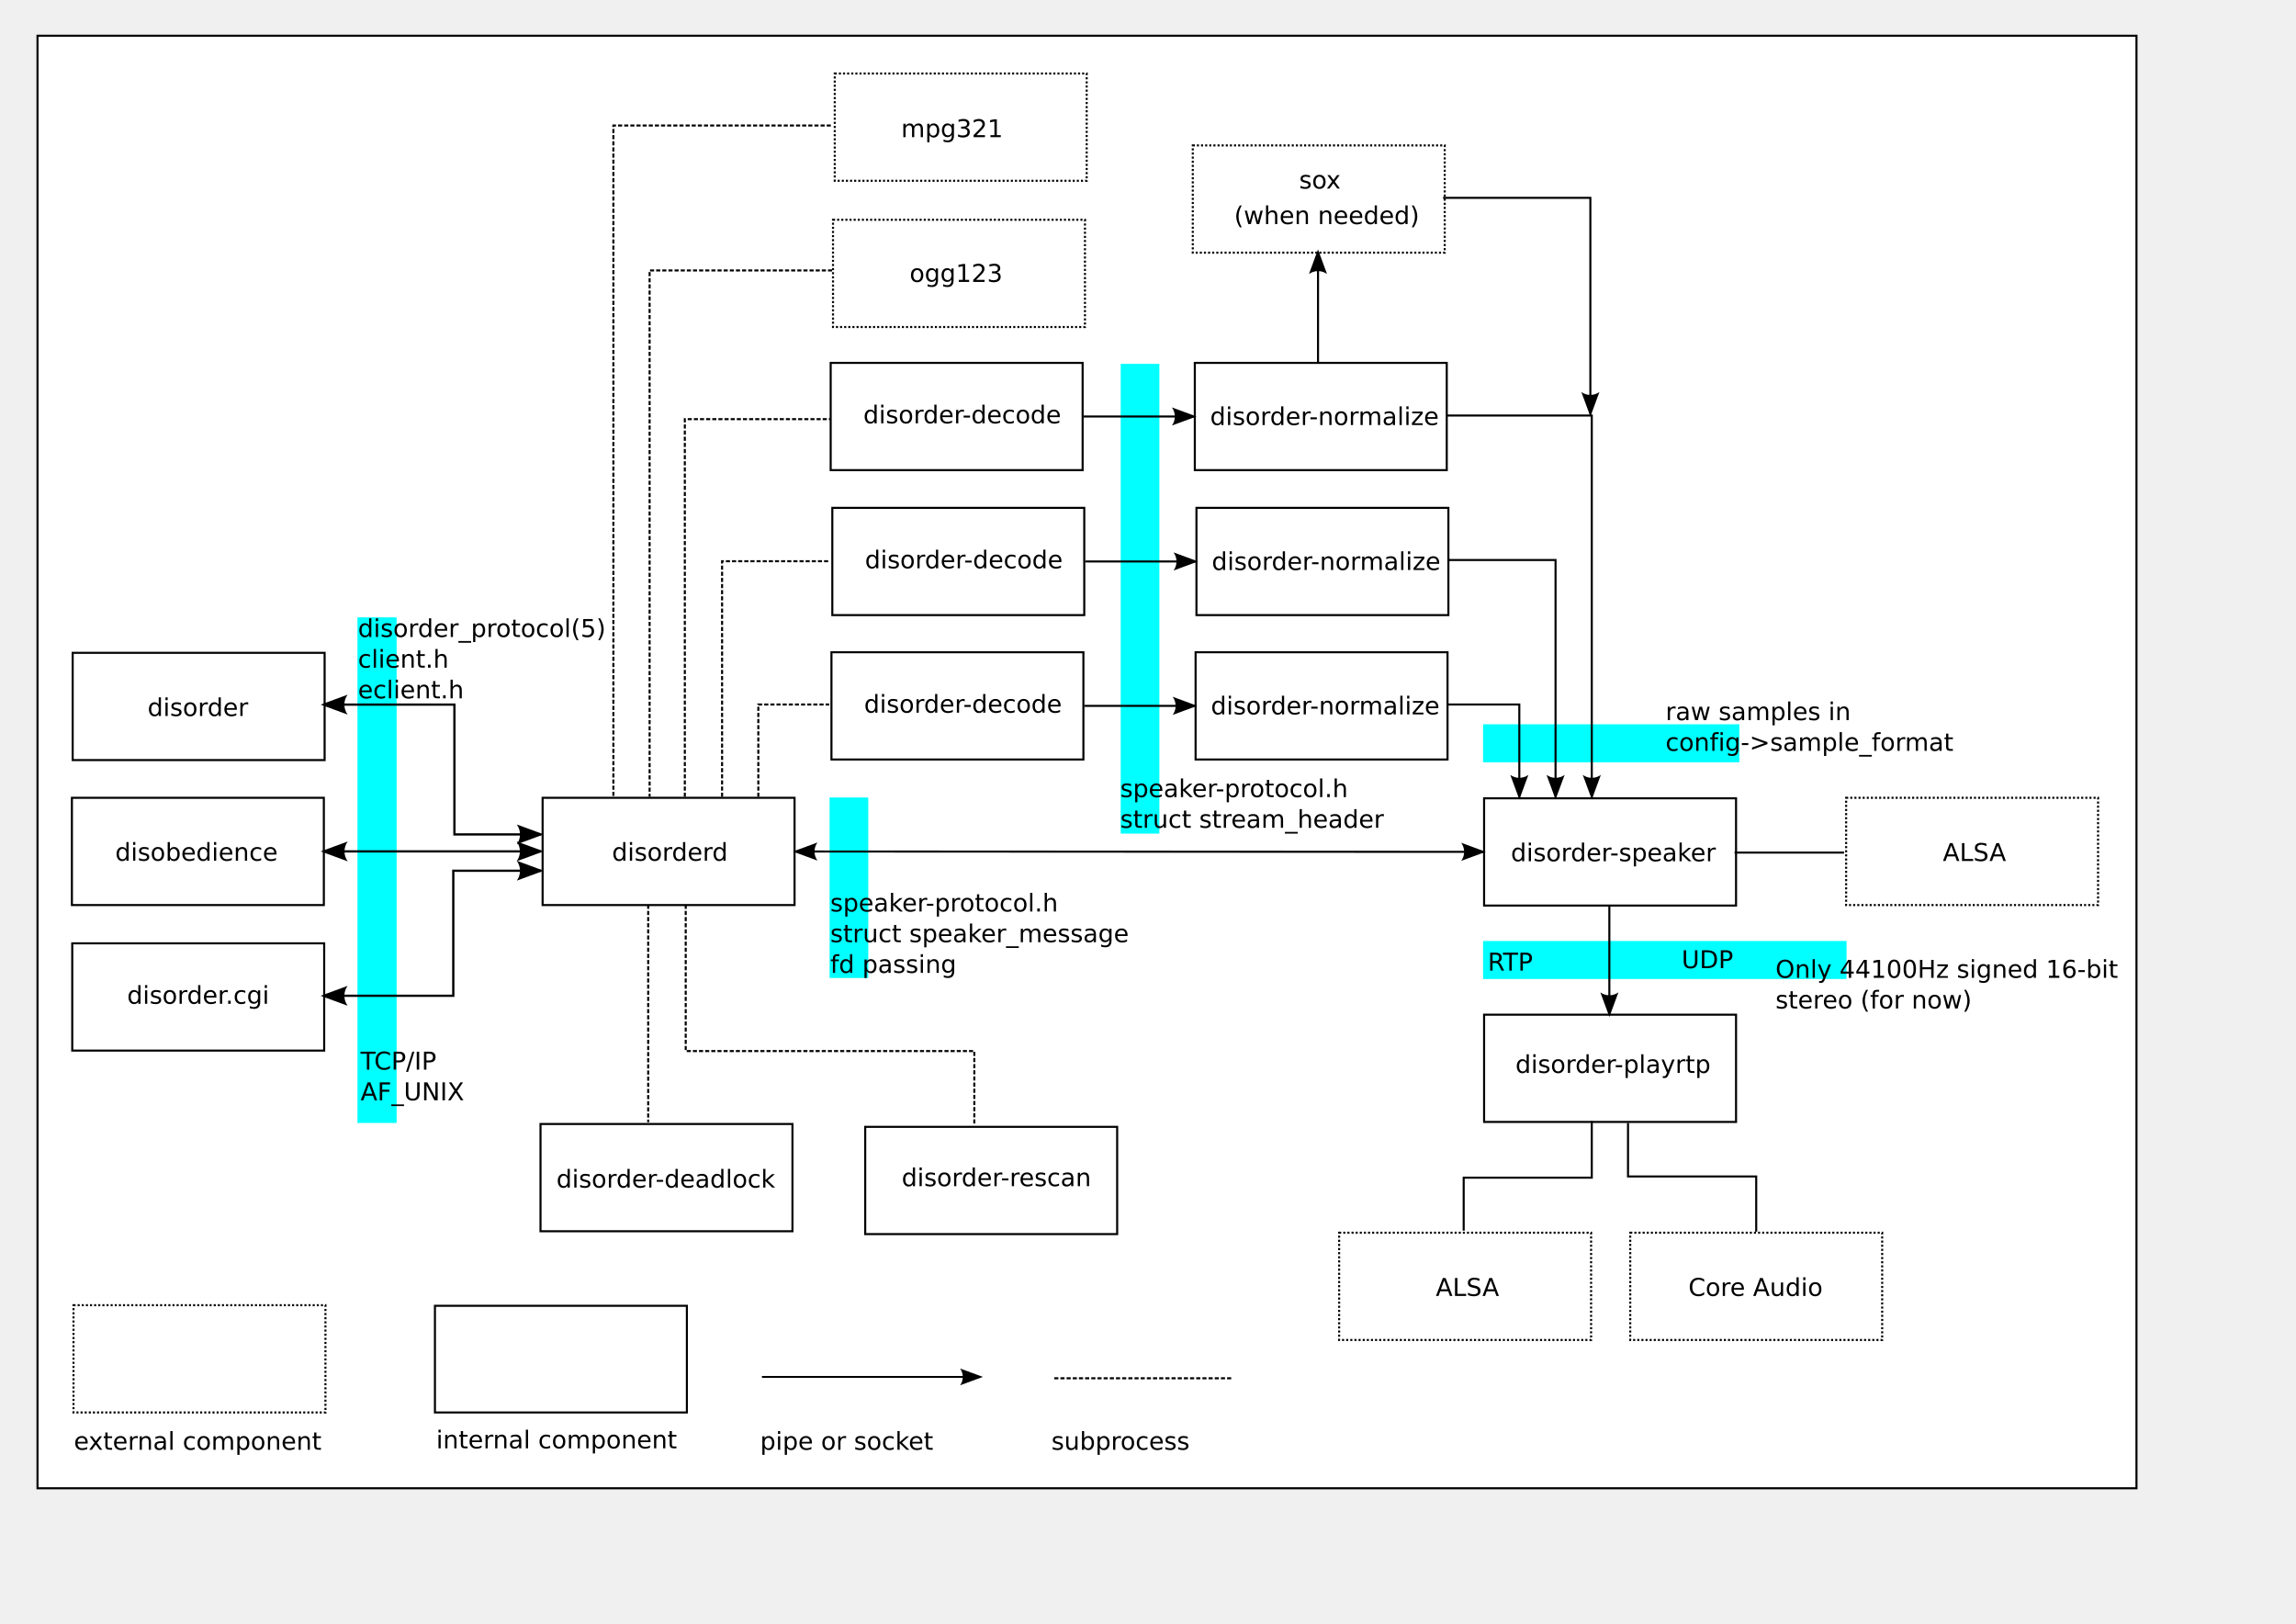
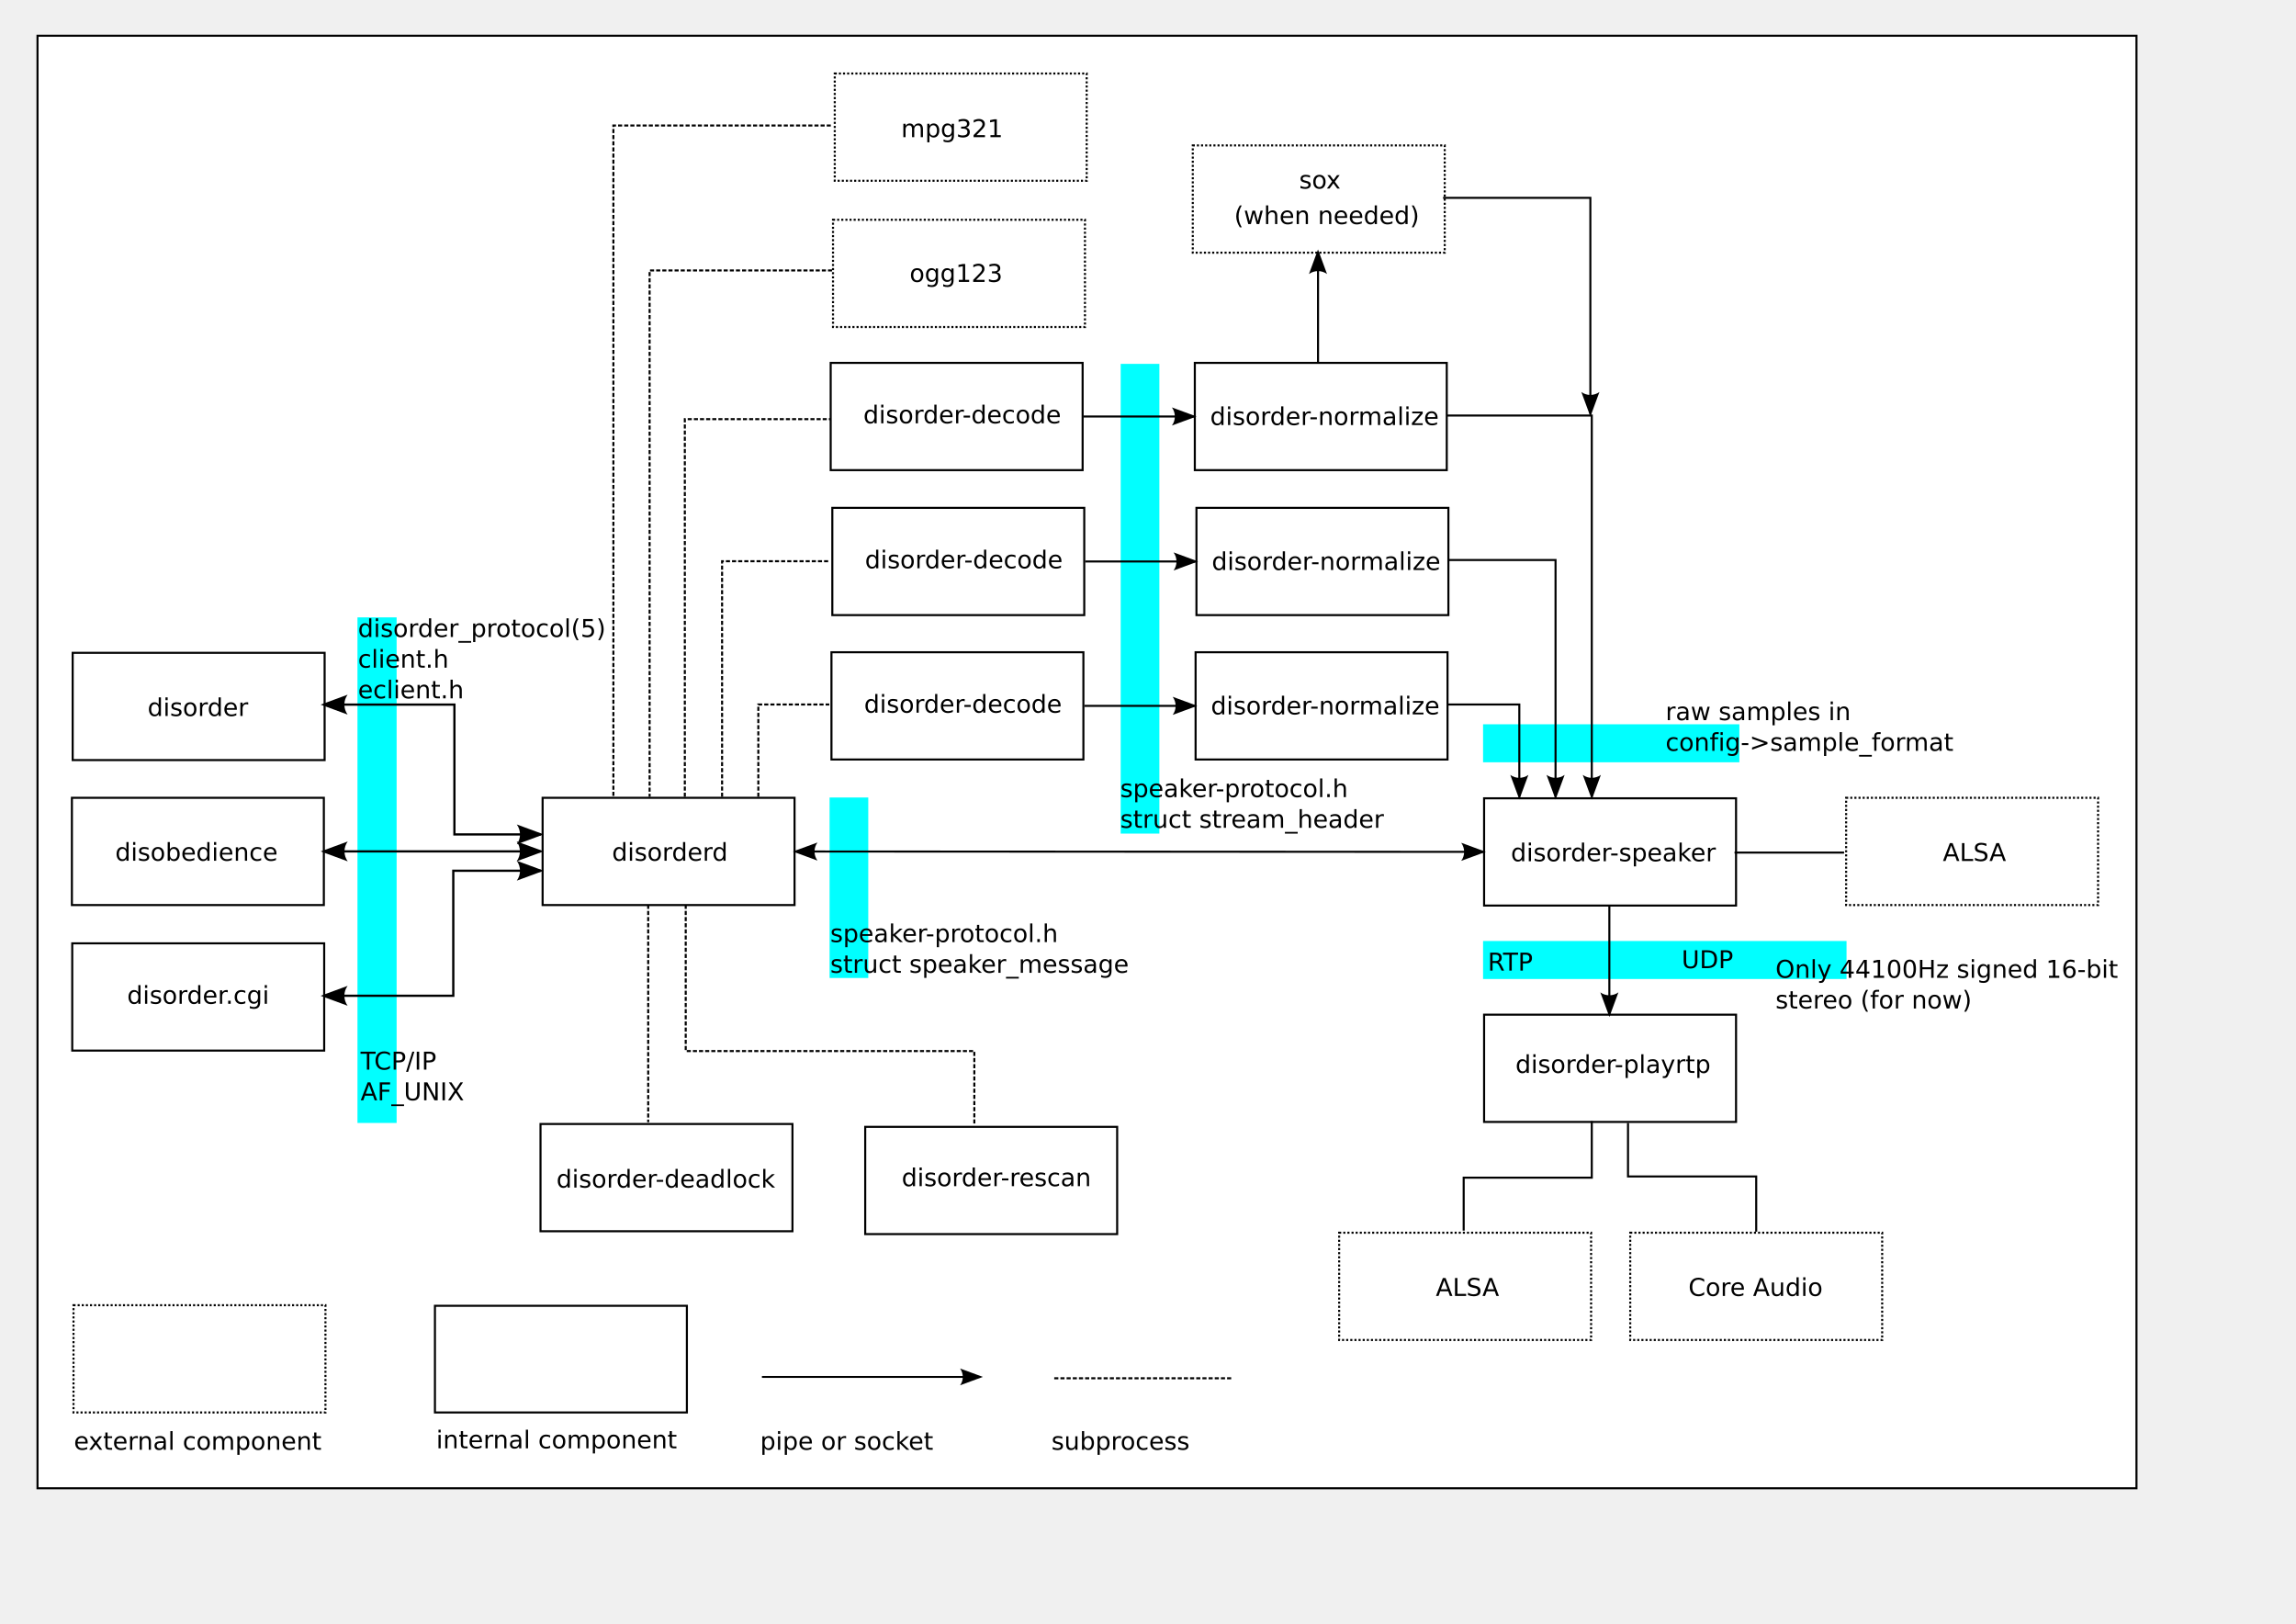
<svg xmlns="http://www.w3.org/2000/svg" width="297mm" height="210mm" id="svg1872">
  <defs id="defs1874">
    <marker orient="auto" refY="0.0" refX="0.0" id="Arrow2Lstart" style="overflow:visible">
      <path id="path18822" style="font-size:12.0;fill-rule:evenodd;stroke-width:0.625;stroke-linejoin:round" d="M 8.719,4.034 L -2.207,0.016 L 8.719,-4.002 C 6.973,-1.63 6.983,1.616 8.719,4.034 z " transform="scale(1.1) translate(1,0)" />
    </marker>
    <marker orient="auto" refY="0.0" refX="0.0" id="Arrow1Lstart" style="overflow:visible">
      <path id="path18840" d="M 0.0,0.0 L 5.0,-5.0 L -12.5,0.0 L 5.0,5.0 L 0.0,0.0 z " style="fill-rule:evenodd;stroke:#000000;stroke-width:1.0pt;marker-start:none" transform="scale(0.8) translate(12.5,0)" />
    </marker>
    <marker orient="auto" refY="0.0" refX="0.0" id="Arrow2Lend" style="overflow:visible;">
      <path id="path18819" style="font-size:12.0;fill-rule:evenodd;stroke-width:0.625;stroke-linejoin:round;" d="M 8.719,4.034 L -2.207,0.016 L 8.719,-4.002 C 6.973,-1.63 6.983,1.616 8.719,4.034 z " transform="scale(1.1) rotate(180) translate(1,0)" />
    </marker>
    <marker orient="auto" refY="0.0" refX="0.0" id="Arrow1Lend" style="overflow:visible;">
      <path id="path18837" d="M 0.0,0.0 L 5.0,-5.0 L -12.5,0.0 L 5.0,5.0 L 0.0,0.0 z " style="fill-rule:evenodd;stroke:#000000;stroke-width:1.0pt;marker-start:none;" transform="scale(0.8) rotate(180) translate(12.5,0)" />
    </marker>
  </defs>
  <g id="layer1">
    <rect style="fill:white;fill-opacity:1;stroke:black;stroke-width:1.006;stroke-linejoin:miter;stroke-miterlimit:4;stroke-dasharray:none;stroke-dashoffset:0;stroke-opacity:1" id="rect22135" width="1026.187" height="710.034" x="18.34" y="17.467" />
    <rect y="459.982" x="725.076" height="18.576" width="177.7" id="rect13262" style="fill:#01ffff;fill-opacity:1;stroke:none;stroke-width:1;stroke-miterlimit:4;stroke-dasharray:2, 1;stroke-dashoffset:0;stroke-opacity:1" />
    <rect style="fill:#01ffff;fill-opacity:1;stroke:none;stroke-width:1;stroke-miterlimit:4;stroke-dasharray:2, 1;stroke-dashoffset:0;stroke-opacity:1" id="rect12349" width="125.299" height="18.576" x="725.076" y="354.045" />
    <rect style="fill:#01ffff;fill-opacity:1;stroke:none;stroke-width:0.999;stroke-miterlimit:4;stroke-dasharray:none;stroke-opacity:1" id="rect8660" width="18.906" height="88.226" x="405.59" y="389.835" />
    <rect style="fill:#01ffff;fill-opacity:1;stroke:none;stroke-width:0.999;stroke-miterlimit:4;stroke-dasharray:none;stroke-opacity:1" id="rect8684" width="18.906" height="229.615" x="547.911" y="177.865" />
    <rect style="fill:#01ffff;fill-opacity:1;stroke:none;stroke-width:0.999;stroke-miterlimit:4;stroke-dasharray:none;stroke-opacity:1" id="rect7701" width="19.143" height="247.143" x="174.77" y="301.784" ry="0" />
    <rect style="fill:none;fill-rule:evenodd;stroke:black;stroke-width:1.008;stroke-linecap:butt;stroke-linejoin:miter;stroke-miterlimit:4;stroke-dasharray:none;stroke-opacity:1" id="rect1881" width="123.175" height="52.428" x="35.533" y="319.116" />
    <text xml:space="preserve" style="font-size:12px;font-style:normal;font-weight:normal;fill:black;fill-opacity:1;stroke:none;stroke-width:1px;stroke-linecap:butt;stroke-linejoin:miter;stroke-opacity:1;font-family:Bitstream Vera Sans" x="72.151" y="350.002" id="text7575">
      <tspan id="tspan7577" x="72.151" y="350.002">disorder</tspan>
    </text>
    <rect style="fill:none;fill-rule:evenodd;stroke:black;stroke-width:1.008;stroke-linecap:butt;stroke-linejoin:miter;stroke-miterlimit:4;stroke-dasharray:none;stroke-opacity:1" id="rect7579" width="123.175" height="52.428" x="35.153" y="389.982" />
    <rect style="fill:none;fill-rule:evenodd;stroke:black;stroke-width:1.008;stroke-linecap:butt;stroke-linejoin:miter;stroke-miterlimit:4;stroke-dasharray:none;stroke-opacity:1" id="rect7581" width="123.175" height="52.428" x="35.319" y="461.122" />
    <text xml:space="preserve" style="font-size:12px;font-style:normal;font-weight:normal;fill:black;fill-opacity:1;stroke:none;stroke-width:1px;stroke-linecap:butt;stroke-linejoin:miter;stroke-opacity:1;font-family:Bitstream Vera Sans" x="56.337" y="420.75" id="text7583">
      <tspan id="tspan7585" x="56.337" y="420.75">disobedience</tspan>
    </text>
    <text xml:space="preserve" style="font-size:12px;font-style:normal;font-weight:normal;fill:black;fill-opacity:1;stroke:none;stroke-width:1px;stroke-linecap:butt;stroke-linejoin:miter;stroke-opacity:1;font-family:Bitstream Vera Sans" x="62.163" y="490.665" id="text7587">
      <tspan id="tspan7589" x="62.163" y="490.665">disorder.cgi</tspan>
    </text>
    <rect style="fill:none;fill-rule:evenodd;stroke:black;stroke-width:1.008;stroke-linecap:butt;stroke-linejoin:miter;stroke-miterlimit:4;stroke-dasharray:none;stroke-opacity:1" id="rect7591" width="123.175" height="52.428" x="265.283" y="389.982" />
    <text xml:space="preserve" style="font-size:12px;font-style:normal;font-weight:normal;fill:black;fill-opacity:1;stroke:none;stroke-width:1px;stroke-linecap:butt;stroke-linejoin:miter;stroke-opacity:1;font-family:Bitstream Vera Sans" x="299.217" y="420.75" id="text7593">
      <tspan id="tspan7595" x="299.217" y="420.75">disorderd</tspan>
    </text>
    <rect style="fill:none;stroke-width:0.999;stroke-miterlimit:4;stroke-dasharray:none" id="rect7697" width="18.787" height="157.309" x="175.959" y="302.973" />
    <text xml:space="preserve" style="font-size:12px;font-style:normal;font-weight:normal;fill:black;fill-opacity:1;stroke:none;stroke-width:1px;stroke-linecap:butt;stroke-linejoin:miter;stroke-opacity:1;font-family:Bitstream Vera Sans" x="175.014" y="311.356" id="text8588">
      <tspan id="tspan8590" x="175.014" y="311.356">disorder_protocol(5)</tspan>
      <tspan x="175.014" y="326.356" id="tspan8624">client.h</tspan>
      <tspan x="175.014" y="341.356" id="tspan8626">eclient.h</tspan>
    </text>
    <rect style="fill:none;fill-rule:evenodd;stroke:black;stroke-width:1.008;stroke-linecap:butt;stroke-linejoin:miter;stroke-miterlimit:4;stroke-dasharray:1.008, 1.008;stroke-dashoffset:0;stroke-opacity:1" id="rect8596" width="123.175" height="52.428" x="408.114" y="35.937" />
    <rect style="fill:none;fill-rule:evenodd;stroke:black;stroke-width:1.008;stroke-linecap:butt;stroke-linejoin:miter;stroke-miterlimit:4;stroke-dasharray:1.008, 1.008;stroke-dashoffset:0;stroke-opacity:1" id="rect8598" width="123.175" height="52.428" x="407.264" y="107.426" />
    <text xml:space="preserve" style="font-size:12px;font-style:normal;font-weight:normal;fill:black;fill-opacity:1;stroke:none;stroke-width:1px;stroke-linecap:butt;stroke-linejoin:miter;stroke-opacity:1;font-family:Bitstream Vera Sans" x="440.553" y="67.054" id="text8602">
      <tspan id="tspan8604" x="440.553" y="67.054">mpg321</tspan>
    </text>
    <text xml:space="preserve" style="font-size:12px;font-style:normal;font-weight:normal;fill:black;fill-opacity:1;stroke:none;stroke-width:1px;stroke-linecap:butt;stroke-linejoin:miter;stroke-opacity:1;font-family:Bitstream Vera Sans" x="444.714" y="137.801" id="text8606">
      <tspan id="tspan8608" x="444.714" y="137.801">ogg123</tspan>
    </text>
    <text xml:space="preserve" style="font-size:12px;font-style:normal;font-weight:normal;fill:black;fill-opacity:1;stroke:none;stroke-width:1px;stroke-linecap:butt;stroke-linejoin:miter;stroke-opacity:1;font-family:Bitstream Vera Sans" x="176.292" y="522.845" id="text8628">
      <tspan id="tspan8630" x="176.292" y="522.845">TCP/IP</tspan>
      <tspan x="176.292" y="537.845" id="tspan8632">AF_UNIX</tspan>
    </text>
    <rect style="fill:none;fill-rule:evenodd;stroke:black;stroke-width:1.008;stroke-linecap:butt;stroke-linejoin:miter;stroke-miterlimit:4;stroke-dasharray:none;stroke-opacity:1" id="rect8652" width="123.175" height="52.428" x="725.58" y="390.226" />
    <text xml:space="preserve" style="font-size:12px;font-style:normal;font-weight:normal;fill:black;fill-opacity:1;stroke:none;stroke-width:1px;stroke-linecap:butt;stroke-linejoin:miter;stroke-opacity:1;font-family:Bitstream Vera Sans" x="738.679" y="420.993" id="text8654">
      <tspan id="tspan8656" x="738.679" y="420.993">disorder-speaker</tspan>
    </text>
    <path style="fill:none;fill-rule:evenodd;stroke:black;stroke-width:1px;stroke-linecap:butt;stroke-linejoin:miter;marker-start:url(#Arrow2Lstart);marker-end:url(#Arrow2Lend);stroke-opacity:1" d="M 388.962,416.229 L 725.076,416.407" id="path8658" />
-     <text xml:space="preserve" style="font-size:12px;font-style:normal;font-weight:normal;fill:black;fill-opacity:1;stroke:none;stroke-width:1px;stroke-linecap:butt;stroke-linejoin:miter;stroke-opacity:1;font-family:Bitstream Vera Sans" x="405.903" y="445.565" id="text8662">
-       <tspan id="tspan8664" x="405.903" y="445.565">speaker-protocol.h</tspan>
-       <tspan x="405.903" y="460.565" id="tspan8680">struct speaker_message</tspan>
-       <tspan x="405.903" y="475.565" id="tspan8666">fd passing</tspan>
+     <text xml:space="preserve" style="font-size:12px;font-style:normal;font-weight:normal;fill:black;fill-opacity:1;stroke:none;stroke-width:1px;stroke-linecap:butt;stroke-linejoin:miter;stroke-opacity:1;font-family:Bitstream Vera Sans" x="405.903" y="460.516" id="text8662">
+       <tspan id="tspan8664" x="405.903" y="460.516">speaker-protocol.h</tspan>
+       <tspan x="405.903" y="475.516" id="tspan8666">struct speaker_message</tspan>
    </text>
    <rect style="fill:none;fill-rule:evenodd;stroke:black;stroke-width:1.008;stroke-linecap:butt;stroke-linejoin:miter;stroke-miterlimit:4;stroke-dasharray:none;stroke-opacity:1" id="rect8668" width="123.175" height="52.428" x="406.923" y="248.25" />
    <text xml:space="preserve" style="font-size:12px;font-style:normal;font-weight:normal;fill:black;fill-opacity:1;stroke:none;stroke-width:1px;stroke-linecap:butt;stroke-linejoin:miter;stroke-opacity:1;font-family:Bitstream Vera Sans" x="422.876" y="277.793" id="text8670">
      <tspan id="tspan8672" x="422.876" y="277.793">disorder-decode</tspan>
    </text>
    <rect style="fill:none;fill-rule:evenodd;stroke:black;stroke-width:1.008;stroke-linecap:butt;stroke-linejoin:miter;stroke-miterlimit:4;stroke-dasharray:none;stroke-opacity:1" id="rect8674" width="123.175" height="52.428" x="584.949" y="248.25" />
    <text xml:space="preserve" style="font-size:12px;font-style:normal;font-weight:normal;fill:black;fill-opacity:1;stroke:none;stroke-width:1px;stroke-linecap:butt;stroke-linejoin:miter;stroke-opacity:1;font-family:Bitstream Vera Sans" x="592.436" y="278.625" id="text8676">
      <tspan id="tspan8678" x="592.436" y="278.625">disorder-normalize</tspan>
    </text>
    <path style="fill:none;fill-rule:evenodd;stroke:black;stroke-width:1px;stroke-linecap:butt;stroke-linejoin:miter;marker-end:url(#Arrow2Lend);stroke-opacity:1" d="M 530.602,274.463 L 584.445,274.463" id="path8682" />
    <text xml:space="preserve" style="font-size:12px;font-style:normal;font-weight:normal;fill:black;fill-opacity:1;stroke:none;stroke-width:1px;stroke-linecap:butt;stroke-linejoin:miter;stroke-opacity:1;font-family:Bitstream Vera Sans" x="547.654" y="389.65" id="text8687">
      <tspan id="tspan8689" x="547.654" y="389.65">speaker-protocol.h</tspan>
      <tspan x="547.654" y="404.65" id="tspan8693">struct stream_header</tspan>
    </text>
    <rect y="318.83" x="406.502" height="52.428" width="123.175" id="rect9596" style="fill:none;fill-rule:evenodd;stroke:black;stroke-width:1.008;stroke-linecap:butt;stroke-linejoin:miter;stroke-miterlimit:4;stroke-dasharray:none;stroke-opacity:1" />
    <text id="text9598" y="348.373" x="422.454" style="font-size:12px;font-style:normal;font-weight:normal;fill:black;fill-opacity:1;stroke:none;stroke-width:1px;stroke-linecap:butt;stroke-linejoin:miter;stroke-opacity:1;font-family:Bitstream Vera Sans" xml:space="preserve">
      <tspan y="348.373" x="422.454" id="tspan9600">disorder-decode</tspan>
    </text>
    <rect y="318.83" x="584.527" height="52.428" width="123.175" id="rect9602" style="fill:none;fill-rule:evenodd;stroke:black;stroke-width:1.008;stroke-linecap:butt;stroke-linejoin:miter;stroke-miterlimit:4;stroke-dasharray:none;stroke-opacity:1" />
    <text id="text9604" y="349.206" x="592.014" style="font-size:12px;font-style:normal;font-weight:normal;fill:black;fill-opacity:1;stroke:none;stroke-width:1px;stroke-linecap:butt;stroke-linejoin:miter;stroke-opacity:1;font-family:Bitstream Vera Sans" xml:space="preserve">
      <tspan y="349.206" x="592.014" id="tspan9606">disorder-normalize</tspan>
    </text>
    <rect style="fill:none;fill-rule:evenodd;stroke:black;stroke-width:1.008;stroke-linecap:butt;stroke-linejoin:miter;stroke-miterlimit:4;stroke-dasharray:none;stroke-opacity:1" id="rect9610" width="123.175" height="52.428" x="406.123" y="177.384" />
    <text xml:space="preserve" style="font-size:12px;font-style:normal;font-weight:normal;fill:black;fill-opacity:1;stroke:none;stroke-width:1px;stroke-linecap:butt;stroke-linejoin:miter;stroke-opacity:1;font-family:Bitstream Vera Sans" x="422.076" y="206.927" id="text9612">
      <tspan id="tspan9614" x="422.076" y="206.927">disorder-decode</tspan>
    </text>
    <rect style="fill:none;fill-rule:evenodd;stroke:black;stroke-width:1.008;stroke-linecap:butt;stroke-linejoin:miter;stroke-miterlimit:4;stroke-dasharray:none;stroke-opacity:1" id="rect9616" width="123.175" height="52.428" x="584.149" y="177.384" />
    <text xml:space="preserve" style="font-size:12px;font-style:normal;font-weight:normal;fill:black;fill-opacity:1;stroke:none;stroke-width:1px;stroke-linecap:butt;stroke-linejoin:miter;stroke-opacity:1;font-family:Bitstream Vera Sans" x="591.635" y="207.759" id="text9618">
      <tspan id="tspan9620" x="591.635" y="207.759">disorder-normalize</tspan>
    </text>
    <path style="fill:none;fill-rule:evenodd;stroke:black;stroke-width:1px;stroke-linecap:butt;stroke-linejoin:miter;marker-end:url(#Arrow2Lend);stroke-opacity:1" d="M 530.18,345.044 L 584.024,345.044" id="path9642" />
    <path style="fill:none;fill-rule:evenodd;stroke:black;stroke-width:1px;stroke-linecap:butt;stroke-linejoin:miter;marker-end:url(#Arrow2Lend);stroke-opacity:1" d="M 529.802,203.597 L 583.645,203.597" id="path9644" />
    <path style="fill:none;fill-rule:evenodd;stroke:black;stroke-width:1;stroke-linecap:butt;stroke-linejoin:miter;stroke-miterlimit:4;stroke-dasharray:2, 1;stroke-dashoffset:0;stroke-opacity:1" d="M 353.029,389.478 L 353.029,274.335 L 405.44,274.335" id="path9664" />
    <path style="fill:none;fill-rule:evenodd;stroke:black;stroke-width:1;stroke-linecap:butt;stroke-linejoin:miter;stroke-miterlimit:4;stroke-dasharray:2, 1;stroke-dashoffset:0;stroke-opacity:1" d="M 334.815,389.478 L 334.815,204.888 L 406.179,204.888" id="path9666" />
    <path style="fill:none;fill-rule:evenodd;stroke:black;stroke-width:1;stroke-linecap:butt;stroke-linejoin:miter;stroke-miterlimit:4;stroke-dasharray:2, 1;stroke-dashoffset:0;stroke-opacity:1" d="M 370.746,389.478 L 370.746,344.372 L 405.44,344.372" id="path9668" />
    <path style="fill:none;fill-rule:evenodd;stroke:black;stroke-width:1.098px;stroke-linecap:butt;stroke-linejoin:miter;marker-start:url(#Arrow2Lstart);marker-end:url(#Arrow2Lend);stroke-opacity:1" d="M 158.206,486.749 L 221.615,486.749 L 221.615,425.639 L 264.397,425.639" id="path12335" />
    <path style="fill:none;fill-rule:evenodd;stroke:black;stroke-width:1.098px;stroke-linecap:butt;stroke-linejoin:miter;marker-start:url(#Arrow2Lstart);marker-end:url(#Arrow2Lend);stroke-opacity:1" d="M 158.206,344.421 L 222.162,344.421 L 222.162,407.885 L 264.397,407.885" id="path12339" />
    <path style="fill:none;fill-rule:evenodd;stroke:black;stroke-width:1.098px;stroke-linecap:butt;stroke-linejoin:miter;marker-start:url(#Arrow2Lstart);marker-end:url(#Arrow2Lend);stroke-opacity:1" d="M 158.26,416.173 L 264.343,416.173" id="path12341" />
    <path style="fill:none;fill-rule:evenodd;stroke:black;stroke-width:1px;stroke-linecap:butt;stroke-linejoin:miter;marker-start:url(#Arrow2Lstart);stroke-opacity:1" d="M 742.793,389.478 L 742.793,344.372 L 707.949,344.372" id="path12343" />
    <path style="fill:none;fill-rule:evenodd;stroke:black;stroke-width:1px;stroke-linecap:butt;stroke-linejoin:miter;marker-start:url(#Arrow2Lstart);stroke-opacity:1" d="M 760.509,389.478 L 760.509,273.747 L 707.949,273.747" id="path12345" />
    <path style="fill:none;fill-rule:evenodd;stroke:black;stroke-width:1px;stroke-linecap:butt;stroke-linejoin:miter;marker-end:url(#Arrow2Lend);stroke-opacity:1" d="M 707.36,203.122 L 778.226,203.122 L 778.226,389.478" id="path12347" />
    <text xml:space="preserve" style="font-size:12px;font-style:normal;font-weight:normal;fill:black;fill-opacity:1;stroke:none;stroke-width:1px;stroke-linecap:butt;stroke-linejoin:miter;stroke-opacity:1;font-family:Bitstream Vera Sans" x="814.283" y="352.023" id="text12351">
      <tspan id="tspan12353" x="814.283" y="352.023">raw samples in</tspan>
      <tspan x="814.283" y="367.023" id="tspan13300">config-&gt;sample_format</tspan>
    </text>
    <rect y="389.982" x="902.579" height="52.428" width="123.175" id="rect12359" style="fill:none;fill-opacity:1;fill-rule:evenodd;stroke:black;stroke-width:1.008;stroke-linecap:butt;stroke-linejoin:miter;stroke-miterlimit:4;stroke-dasharray:1.008, 1.008;stroke-dashoffset:0;stroke-opacity:1" />
    <text xml:space="preserve" style="font-size:12px;font-style:normal;font-weight:normal;fill:black;fill-opacity:1;stroke:none;stroke-width:1px;stroke-linecap:butt;stroke-linejoin:miter;stroke-opacity:1;font-family:Bitstream Vera Sans" x="949.838" y="420.882" id="text12361">
      <tspan id="tspan12363" x="949.838" y="420.882">ALSA</tspan>
    </text>
    <path style="fill:none;fill-rule:evenodd;stroke:black;stroke-width:1px;stroke-linecap:butt;stroke-linejoin:miter;stroke-opacity:1" d="M 901.578,416.762 L 848.021,416.762" id="path13250" />
    <rect y="495.996" x="725.58" height="52.428" width="123.175" id="rect13252" style="fill:none;fill-rule:evenodd;stroke:black;stroke-width:1.008;stroke-linecap:butt;stroke-linejoin:miter;stroke-miterlimit:4;stroke-dasharray:none;stroke-opacity:1" />
    <text xml:space="preserve" style="font-size:12px;font-style:normal;font-weight:normal;fill:black;fill-opacity:1;stroke:none;stroke-width:1px;stroke-linecap:butt;stroke-linejoin:miter;stroke-opacity:1;font-family:Bitstream Vera Sans" x="740.907" y="524.465" id="text13254">
      <tspan id="tspan13256" x="740.907" y="524.465">disorder-playrtp</tspan>
    </text>
    <path style="fill:none;fill-rule:evenodd;stroke:black;stroke-width:1px;stroke-linecap:butt;stroke-linejoin:miter;marker-end:url(#Arrow2Lend);stroke-opacity:1" d="M 786.813,442.628 L 786.813,495.777" id="path13258" />
    <text xml:space="preserve" style="font-size:12px;font-style:normal;font-weight:normal;fill:black;fill-opacity:1;stroke:none;stroke-width:1px;stroke-linecap:butt;stroke-linejoin:miter;stroke-opacity:1;font-family:Bitstream Vera Sans" x="727.371" y="474.439" id="text13264">
      <tspan id="tspan13266" x="727.371" y="474.439">RTP</tspan>
    </text>
    <text xml:space="preserve" style="font-size:12px;font-style:normal;font-weight:normal;fill:black;fill-opacity:1;stroke:none;stroke-width:1px;stroke-linecap:butt;stroke-linejoin:miter;stroke-opacity:1;font-family:Bitstream Vera Sans" x="822.125" y="473.262" id="text13268">
      <tspan id="tspan13270" x="822.125" y="473.262">UDP</tspan>
    </text>
    <text xml:space="preserve" style="font-size:12px;font-style:normal;font-weight:normal;fill:black;fill-opacity:1;stroke:none;stroke-width:1px;stroke-linecap:butt;stroke-linejoin:miter;stroke-opacity:1;font-family:Bitstream Vera Sans" x="868.031" y="477.97" id="text13272">
      <tspan id="tspan13274" x="868.031" y="477.97">Only 44100Hz signed 16-bit</tspan>
      <tspan x="868.031" y="492.97" id="tspan13276">stereo (for now)</tspan>
    </text>
    <rect y="602.58" x="654.714" height="52.428" width="123.175" id="rect13284" style="fill:none;fill-opacity:1;fill-rule:evenodd;stroke:black;stroke-width:1.008;stroke-linecap:butt;stroke-linejoin:miter;stroke-miterlimit:4;stroke-dasharray:1.008, 1.008;stroke-dashoffset:0;stroke-opacity:1" />
    <text xml:space="preserve" style="font-size:12px;font-style:normal;font-weight:normal;fill:black;fill-opacity:1;stroke:none;stroke-width:1px;stroke-linecap:butt;stroke-linejoin:miter;stroke-opacity:1;font-family:Bitstream Vera Sans" x="701.974" y="633.48" id="text13286">
      <tspan id="tspan13288" x="701.974" y="633.48">ALSA</tspan>
    </text>
    <rect y="602.58" x="797.027" height="52.428" width="123.175" id="rect13290" style="fill:none;fill-opacity:1;fill-rule:evenodd;stroke:black;stroke-width:1.008;stroke-linecap:butt;stroke-linejoin:miter;stroke-miterlimit:4;stroke-dasharray:1.008, 1.008;stroke-dashoffset:0;stroke-opacity:1" />
    <text xml:space="preserve" style="font-size:12px;font-style:normal;font-weight:normal;fill:black;fill-opacity:1;stroke:none;stroke-width:1px;stroke-linecap:butt;stroke-linejoin:miter;stroke-opacity:1;font-family:Bitstream Vera Sans" x="825.454" y="633.48" id="text13292">
      <tspan id="tspan13294" x="825.454" y="633.48">Core Audio</tspan>
    </text>
    <path style="fill:none;fill-rule:evenodd;stroke:black;stroke-width:1px;stroke-linecap:butt;stroke-linejoin:miter;stroke-opacity:1" d="M 778.226,548.006 L 778.226,567.428 L 778.226,575.668 L 715.6,575.668 L 715.6,601.563" id="path13296" />
    <path style="fill:none;fill-rule:evenodd;stroke:black;stroke-width:1px;stroke-linecap:butt;stroke-linejoin:miter;stroke-opacity:1" d="M 795.942,548.927 L 795.942,575.079 L 858.615,575.079 L 858.615,602.077" id="path13298" />
    <path style="fill:none;fill-rule:evenodd;stroke:black;stroke-width:1;stroke-linecap:butt;stroke-linejoin:miter;stroke-miterlimit:4;stroke-dasharray:2, 1;stroke-dashoffset:0;stroke-opacity:1" d="M 406.179,61.347 L 299.88,61.347 L 299.88,389.906" id="path13304" />
    <path style="fill:none;fill-rule:evenodd;stroke:black;stroke-width:1;stroke-linecap:butt;stroke-linejoin:miter;stroke-miterlimit:4;stroke-dasharray:2, 1;stroke-dashoffset:0;stroke-opacity:1" d="M 406.796,132.199 L 317.596,132.199 L 317.596,389.478" id="path13307" />
    <rect y="549.431" x="264.256" height="52.428" width="123.175" id="rect15079" style="fill:none;fill-rule:evenodd;stroke:black;stroke-width:1.008;stroke-linecap:butt;stroke-linejoin:miter;stroke-miterlimit:4;stroke-dasharray:none;stroke-opacity:1" />
    <rect y="550.826" x="423.007" height="52.428" width="123.175" id="rect15081" style="fill:none;fill-rule:evenodd;stroke:black;stroke-width:1.008;stroke-linecap:butt;stroke-linejoin:miter;stroke-miterlimit:4;stroke-dasharray:none;stroke-opacity:1" />
    <text xml:space="preserve" style="font-size:12px;font-style:normal;font-weight:normal;fill:black;fill-opacity:1;stroke:none;stroke-width:1px;stroke-linecap:butt;stroke-linejoin:miter;stroke-opacity:1;font-family:Bitstream Vera Sans" x="272.038" y="580.513" id="text15083">
      <tspan id="tspan15085" x="272.038" y="580.513">disorder-deadlock</tspan>
    </text>
    <text xml:space="preserve" style="font-size:12px;font-style:normal;font-weight:normal;fill:black;fill-opacity:1;stroke:none;stroke-width:1px;stroke-linecap:butt;stroke-linejoin:miter;stroke-opacity:1;font-family:Bitstream Vera Sans" x="440.833" y="579.818" id="text15087">
      <tspan id="tspan15089" x="440.833" y="579.818">disorder-rescan</tspan>
    </text>
    <path style="fill:none;fill-rule:evenodd;stroke:black;stroke-width:1;stroke-linecap:butt;stroke-linejoin:miter;stroke-miterlimit:4;stroke-dasharray:2, 1;stroke-dashoffset:0;stroke-opacity:1" d="M 316.901,442.282 L 316.901,548.56" id="path15091" />
    <path style="fill:none;fill-rule:evenodd;stroke:black;stroke-width:1;stroke-linecap:butt;stroke-linejoin:miter;stroke-miterlimit:4;stroke-dasharray:2, 1;stroke-dashoffset:0;stroke-opacity:1" d="M 335.249,442.282 L 335.249,513.78 L 476.35,513.78 L 476.35,549.949" id="path15093" />
    <rect y="71.084" x="583.153" height="52.428" width="123.175" id="rect16873" style="fill:none;fill-rule:evenodd;stroke:black;stroke-width:1.008;stroke-linecap:butt;stroke-linejoin:miter;stroke-miterlimit:4;stroke-dasharray:1.008, 1.008;stroke-dashoffset:0;stroke-opacity:1" />
    <text xml:space="preserve" style="font-size:12px;font-style:normal;font-weight:normal;fill:black;fill-opacity:1;stroke:none;stroke-width:1px;stroke-linecap:butt;stroke-linejoin:miter;stroke-opacity:1;font-family:Bitstream Vera Sans" x="635.149" y="92.168" id="text16875">
      <tspan x="635.149" y="92.168" id="tspan16883">sox</tspan>
    </text>
    <text xml:space="preserve" style="font-size:12px;font-style:normal;font-weight:normal;fill:black;fill-opacity:1;stroke:none;stroke-width:1px;stroke-linecap:butt;stroke-linejoin:miter;stroke-opacity:1;font-family:Bitstream Vera Sans" x="603.376" y="109.534" id="text16887">
      <tspan id="tspan16889" x="603.376" y="109.534">(when needed)</tspan>
    </text>
    <path style="fill:none;fill-rule:evenodd;stroke:black;stroke-width:1px;stroke-linecap:butt;stroke-linejoin:miter;marker-start:url(#Arrow2Lstart);stroke-opacity:1" d="M 644.388,123.262 L 644.388,177.165" id="path17776" />
    <path style="fill:none;fill-rule:evenodd;stroke:black;stroke-width:1px;stroke-linecap:butt;stroke-linejoin:miter;marker-start:url(#Arrow2Lstart);stroke-opacity:1" d="M 777.531,202.309 L 777.531,96.708 L 705.526,96.708" id="path17780" />
    <rect style="fill:none;fill-rule:evenodd;stroke:black;stroke-width:1.008;stroke-linecap:butt;stroke-linejoin:miter;stroke-miterlimit:4;stroke-dasharray:1.008, 1.008;stroke-dashoffset:0;stroke-opacity:1" id="rect18993" width="123.175" height="52.428" x="35.937" y="638.013" />
    <rect y="638.298" x="212.643" height="52.145" width="123.178" id="rect18996" style="fill:none;fill-rule:evenodd;stroke:black;stroke-width:1.005;stroke-linecap:butt;stroke-linejoin:miter;stroke-miterlimit:4;stroke-dasharray:none;stroke-opacity:1" />
    <path style="fill:none;fill-rule:evenodd;stroke:black;stroke-width:0.928px;stroke-linecap:butt;stroke-linejoin:miter;marker-start:url(#Arrow2Lstart);stroke-opacity:1" d="M 479.3,673.072 L 372.511,673.072" id="path18998" />
    <path style="fill:none;fill-rule:evenodd;stroke:black;stroke-width:1.006;stroke-linecap:butt;stroke-linejoin:miter;stroke-miterlimit:4;stroke-dasharray:2.012, 1.006;stroke-dashoffset:0;stroke-opacity:1" d="M 515.42,673.731 L 602.551,673.731" id="path19000" />
    <text xml:space="preserve" style="font-size:12px;font-style:normal;font-weight:normal;fill:black;fill-opacity:1;stroke:none;stroke-width:1px;stroke-linecap:butt;stroke-linejoin:miter;stroke-opacity:1;font-family:Bitstream Vera Sans" x="36.121" y="708.668" id="text21657">
      <tspan id="tspan21659" x="36.121" y="708.668">external component</tspan>
    </text>
    <text xml:space="preserve" style="font-size:12px;font-style:normal;font-weight:normal;fill:black;fill-opacity:1;stroke:none;stroke-width:1px;stroke-linecap:butt;stroke-linejoin:miter;stroke-opacity:1;font-family:Bitstream Vera Sans" x="213.251" y="707.974" id="text21661">
      <tspan id="tspan21663" x="213.251" y="707.974">internal component</tspan>
    </text>
    <text xml:space="preserve" style="font-size:12px;font-style:normal;font-weight:normal;fill:black;fill-opacity:1;stroke:none;stroke-width:1px;stroke-linecap:butt;stroke-linejoin:miter;stroke-opacity:1;font-family:Bitstream Vera Sans" x="371.626" y="708.668" id="text21665">
      <tspan id="tspan21667" x="371.626" y="708.668">pipe or socket</tspan>
    </text>
    <text xml:space="preserve" style="font-size:12px;font-style:normal;font-weight:normal;fill:black;fill-opacity:1;stroke:none;stroke-width:1px;stroke-linecap:butt;stroke-linejoin:miter;stroke-opacity:1;font-family:Bitstream Vera Sans" x="514.025" y="708.668" id="text21669">
      <tspan id="tspan21671" x="514.025" y="708.668">subprocess</tspan>
    </text>
  </g>
</svg>
